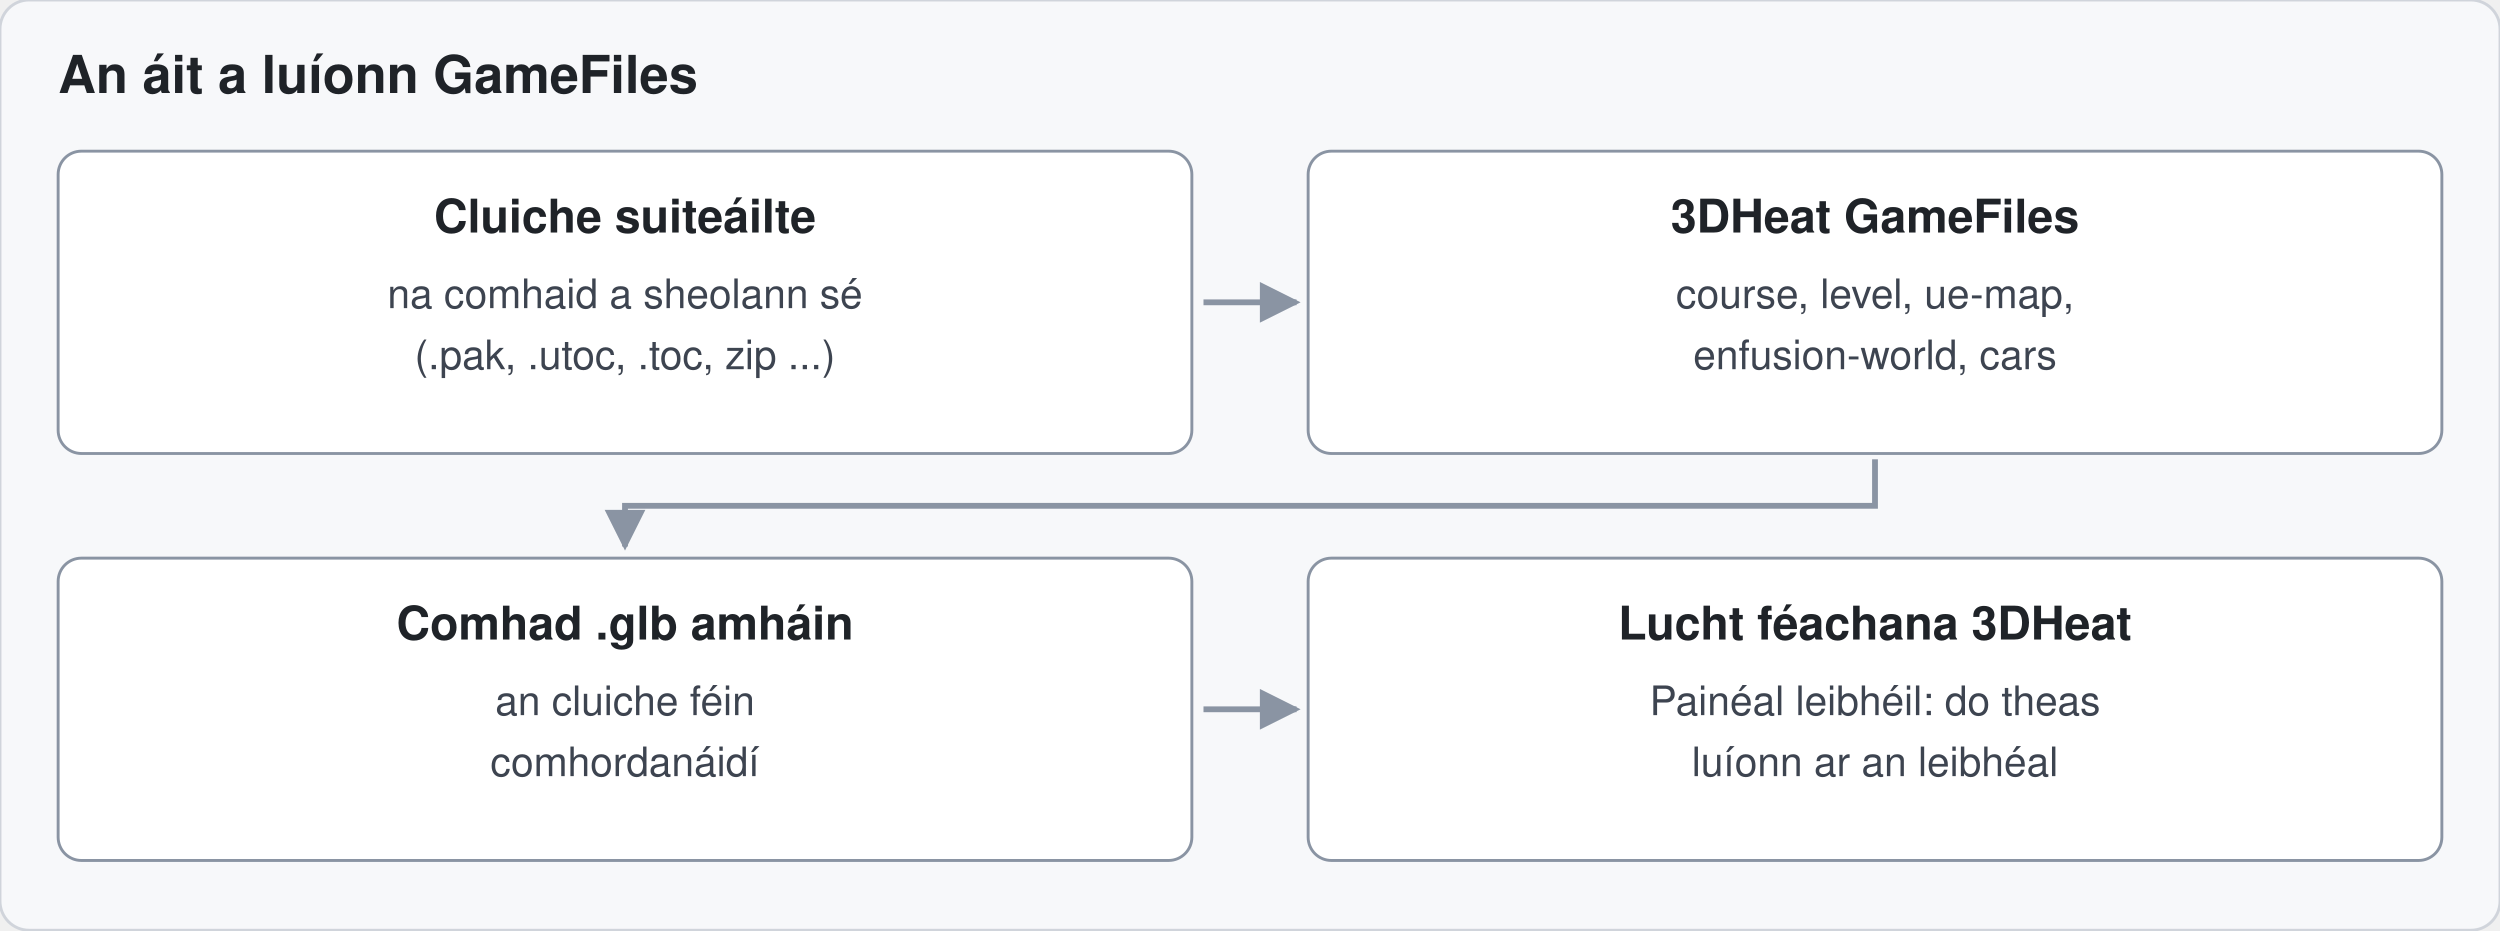
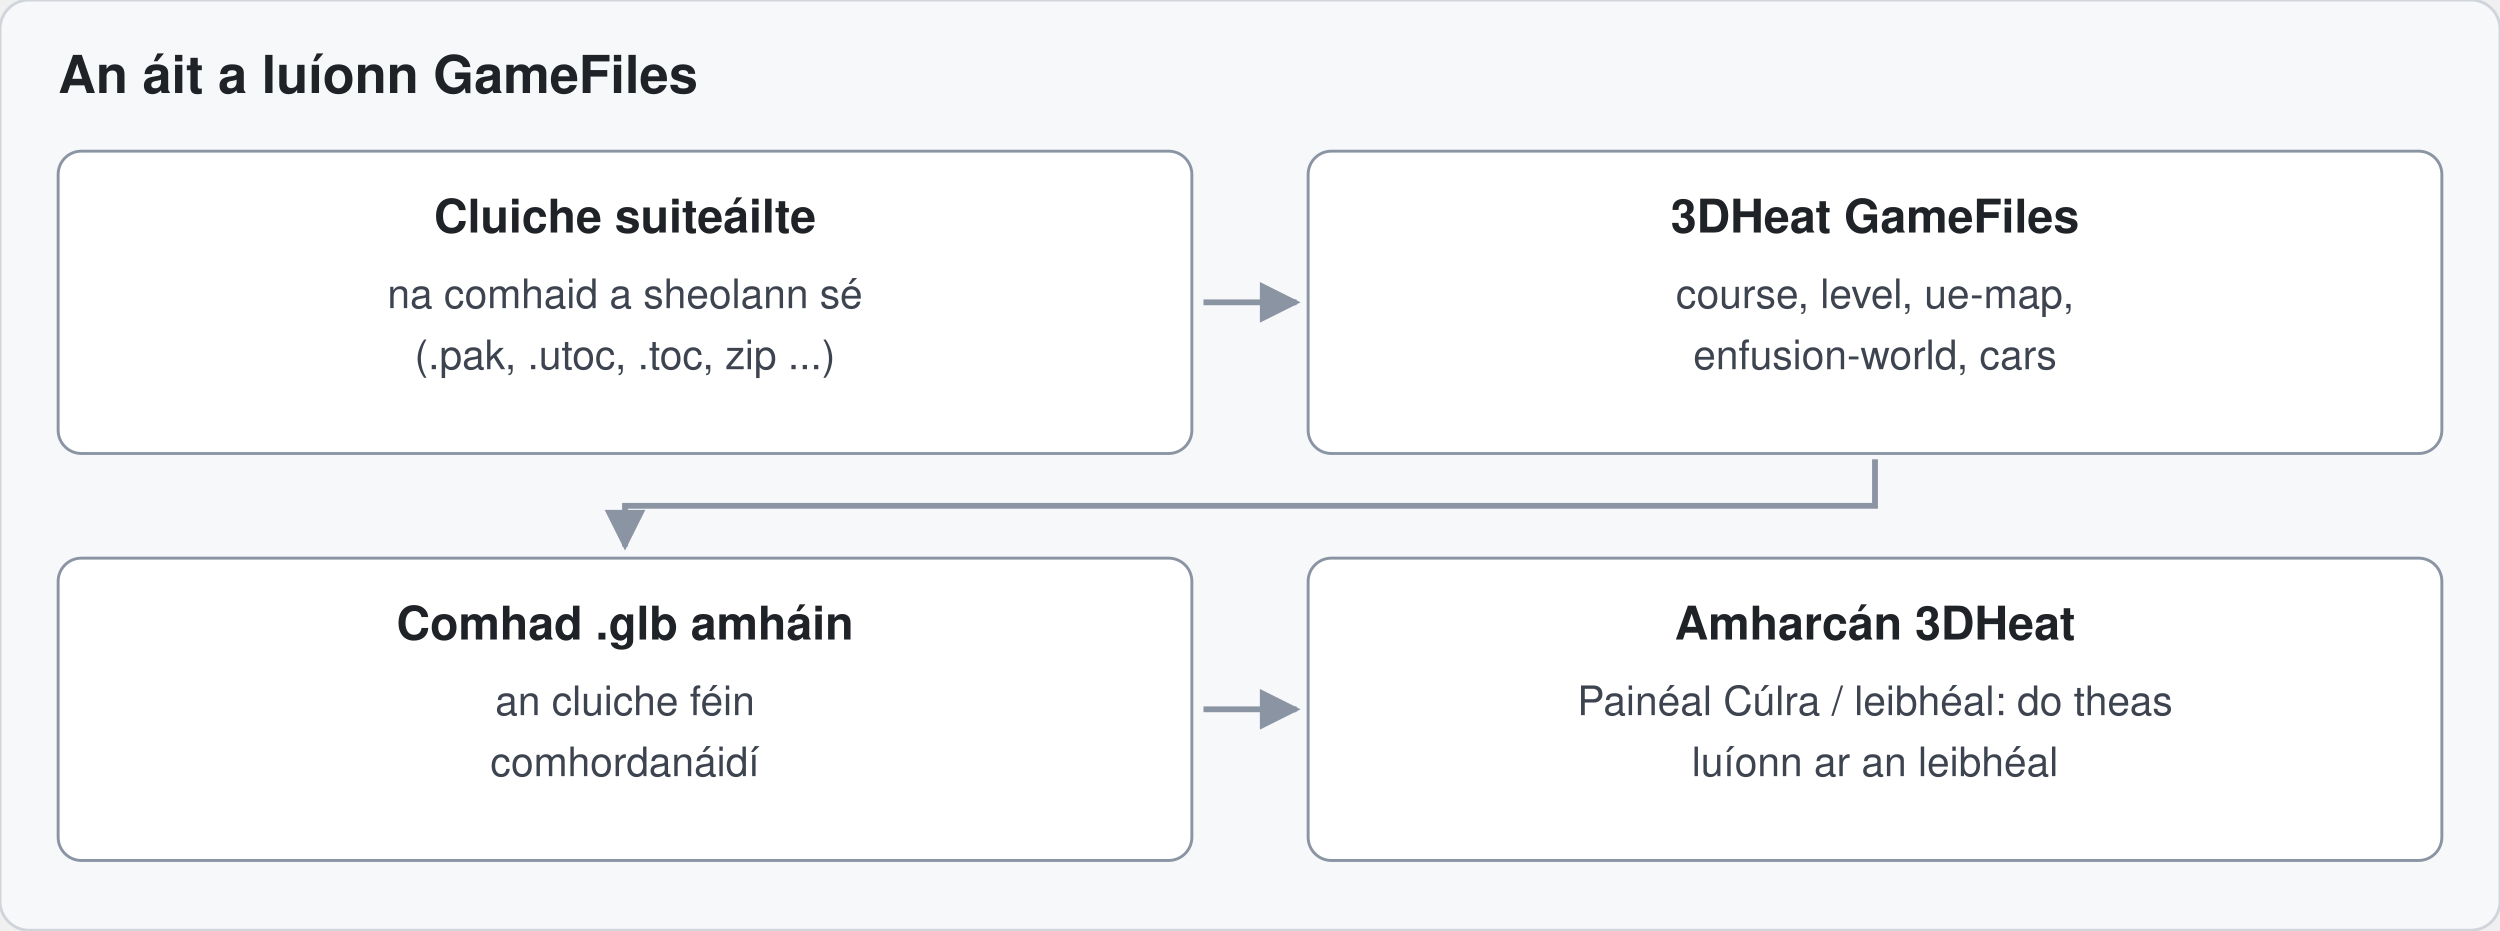
<svg xmlns="http://www.w3.org/2000/svg" width="860" height="320" viewBox="0 0 860 320" role="img" aria-label="Where GameFiles fits">
  <rect width="860" height="320" rx="10" fill="#f7f8fa" stroke="#d0d4db" />
  <defs>
    <marker id="a" viewBox="0 0 10 10" refX="9" refY="5" markerWidth="7" markerHeight="7" orient="auto-start-reverse">
      <path d="M0,0 L10,5 L0,10 z" fill="#8a94a3" />
    </marker>
  </defs>
  <text x="20" y="32" font-family="Segoe UI,Helvetica,Arial,sans-serif" font-size="18" font-weight="600" fill="#1f2328" text-anchor="start">An áit a luíonn GameFiles</text>
  <rect x="20" y="52" width="390" height="104" rx="8" fill="#ffffff" stroke="#8a94a3" />
  <text x="215" y="80" font-family="Segoe UI,Helvetica,Arial,sans-serif" font-size="16" font-weight="600" fill="#1f2328" text-anchor="middle">Cluiche suiteáilte</text>
  <text x="215" y="106" font-family="Segoe UI,Helvetica,Arial,sans-serif" font-size="14" font-weight="400" fill="#3d4450" text-anchor="middle">na comhaid a sheolann sé</text>
  <text x="215" y="127" font-family="Segoe UI,Helvetica,Arial,sans-serif" font-size="14" font-weight="400" fill="#3d4450" text-anchor="middle">(.pak, .utoc, .toc, zip ...)</text>
  <rect x="450" y="52" width="390" height="104" rx="8" fill="#ffffff" stroke="#8a94a3" />
  <text x="645" y="80" font-family="Segoe UI,Helvetica,Arial,sans-serif" font-size="16" font-weight="600" fill="#1f2328" text-anchor="middle">3DHeat GameFiles</text>
  <text x="645" y="106" font-family="Segoe UI,Helvetica,Arial,sans-serif" font-size="14" font-weight="400" fill="#3d4450" text-anchor="middle">course, level, ue-map,</text>
  <text x="645" y="127" font-family="Segoe UI,Helvetica,Arial,sans-serif" font-size="14" font-weight="400" fill="#3d4450" text-anchor="middle">enfusion-world, cars</text>
  <rect x="20" y="192" width="390" height="104" rx="8" fill="#ffffff" stroke="#8a94a3" />
  <text x="215" y="220" font-family="Segoe UI,Helvetica,Arial,sans-serif" font-size="16" font-weight="600" fill="#1f2328" text-anchor="middle">Comhad .glb amháin</text>
  <text x="215" y="246" font-family="Segoe UI,Helvetica,Arial,sans-serif" font-size="14" font-weight="400" fill="#3d4450" text-anchor="middle">an cluiche féin</text>
  <text x="215" y="267" font-family="Segoe UI,Helvetica,Arial,sans-serif" font-size="14" font-weight="400" fill="#3d4450" text-anchor="middle">comhordanáidí</text>
  <rect x="450" y="192" width="390" height="104" rx="8" fill="#ffffff" stroke="#8a94a3" />
-   <text x="645" y="220" font-family="Segoe UI,Helvetica,Arial,sans-serif" font-size="16" font-weight="600" fill="#1f2328" text-anchor="middle">Lucht féachana 3DHeat</text>
-   <text x="645" y="246" font-family="Segoe UI,Helvetica,Arial,sans-serif" font-size="14" font-weight="400" fill="#3d4450" text-anchor="middle">Painéal leibhéil: do theas</text>
+   <text x="645" y="220" font-family="Segoe UI,Helvetica,Arial,sans-serif" font-size="16" font-weight="600" fill="#1f2328" text-anchor="middle">Amharcán 3DHeat</text>
+   <text x="645" y="246" font-family="Segoe UI,Helvetica,Arial,sans-serif" font-size="14" font-weight="400" fill="#3d4450" text-anchor="middle">Painéal Cúlra / leibhéal: do theas</text>
  <text x="645" y="267" font-family="Segoe UI,Helvetica,Arial,sans-serif" font-size="14" font-weight="400" fill="#3d4450" text-anchor="middle">luíonn ar an leibhéal</text>
  <line x1="414" y1="104.0" x2="446" y2="104.0" stroke="#8a94a3" stroke-width="2" marker-end="url(#a)" />
  <path d="M645,158 V174 H215 V188" fill="none" stroke="#8a94a3" stroke-width="2" marker-end="url(#a)" />
  <line x1="414" y1="244.0" x2="446" y2="244.0" stroke="#8a94a3" stroke-width="2" marker-end="url(#a)" />
</svg>
